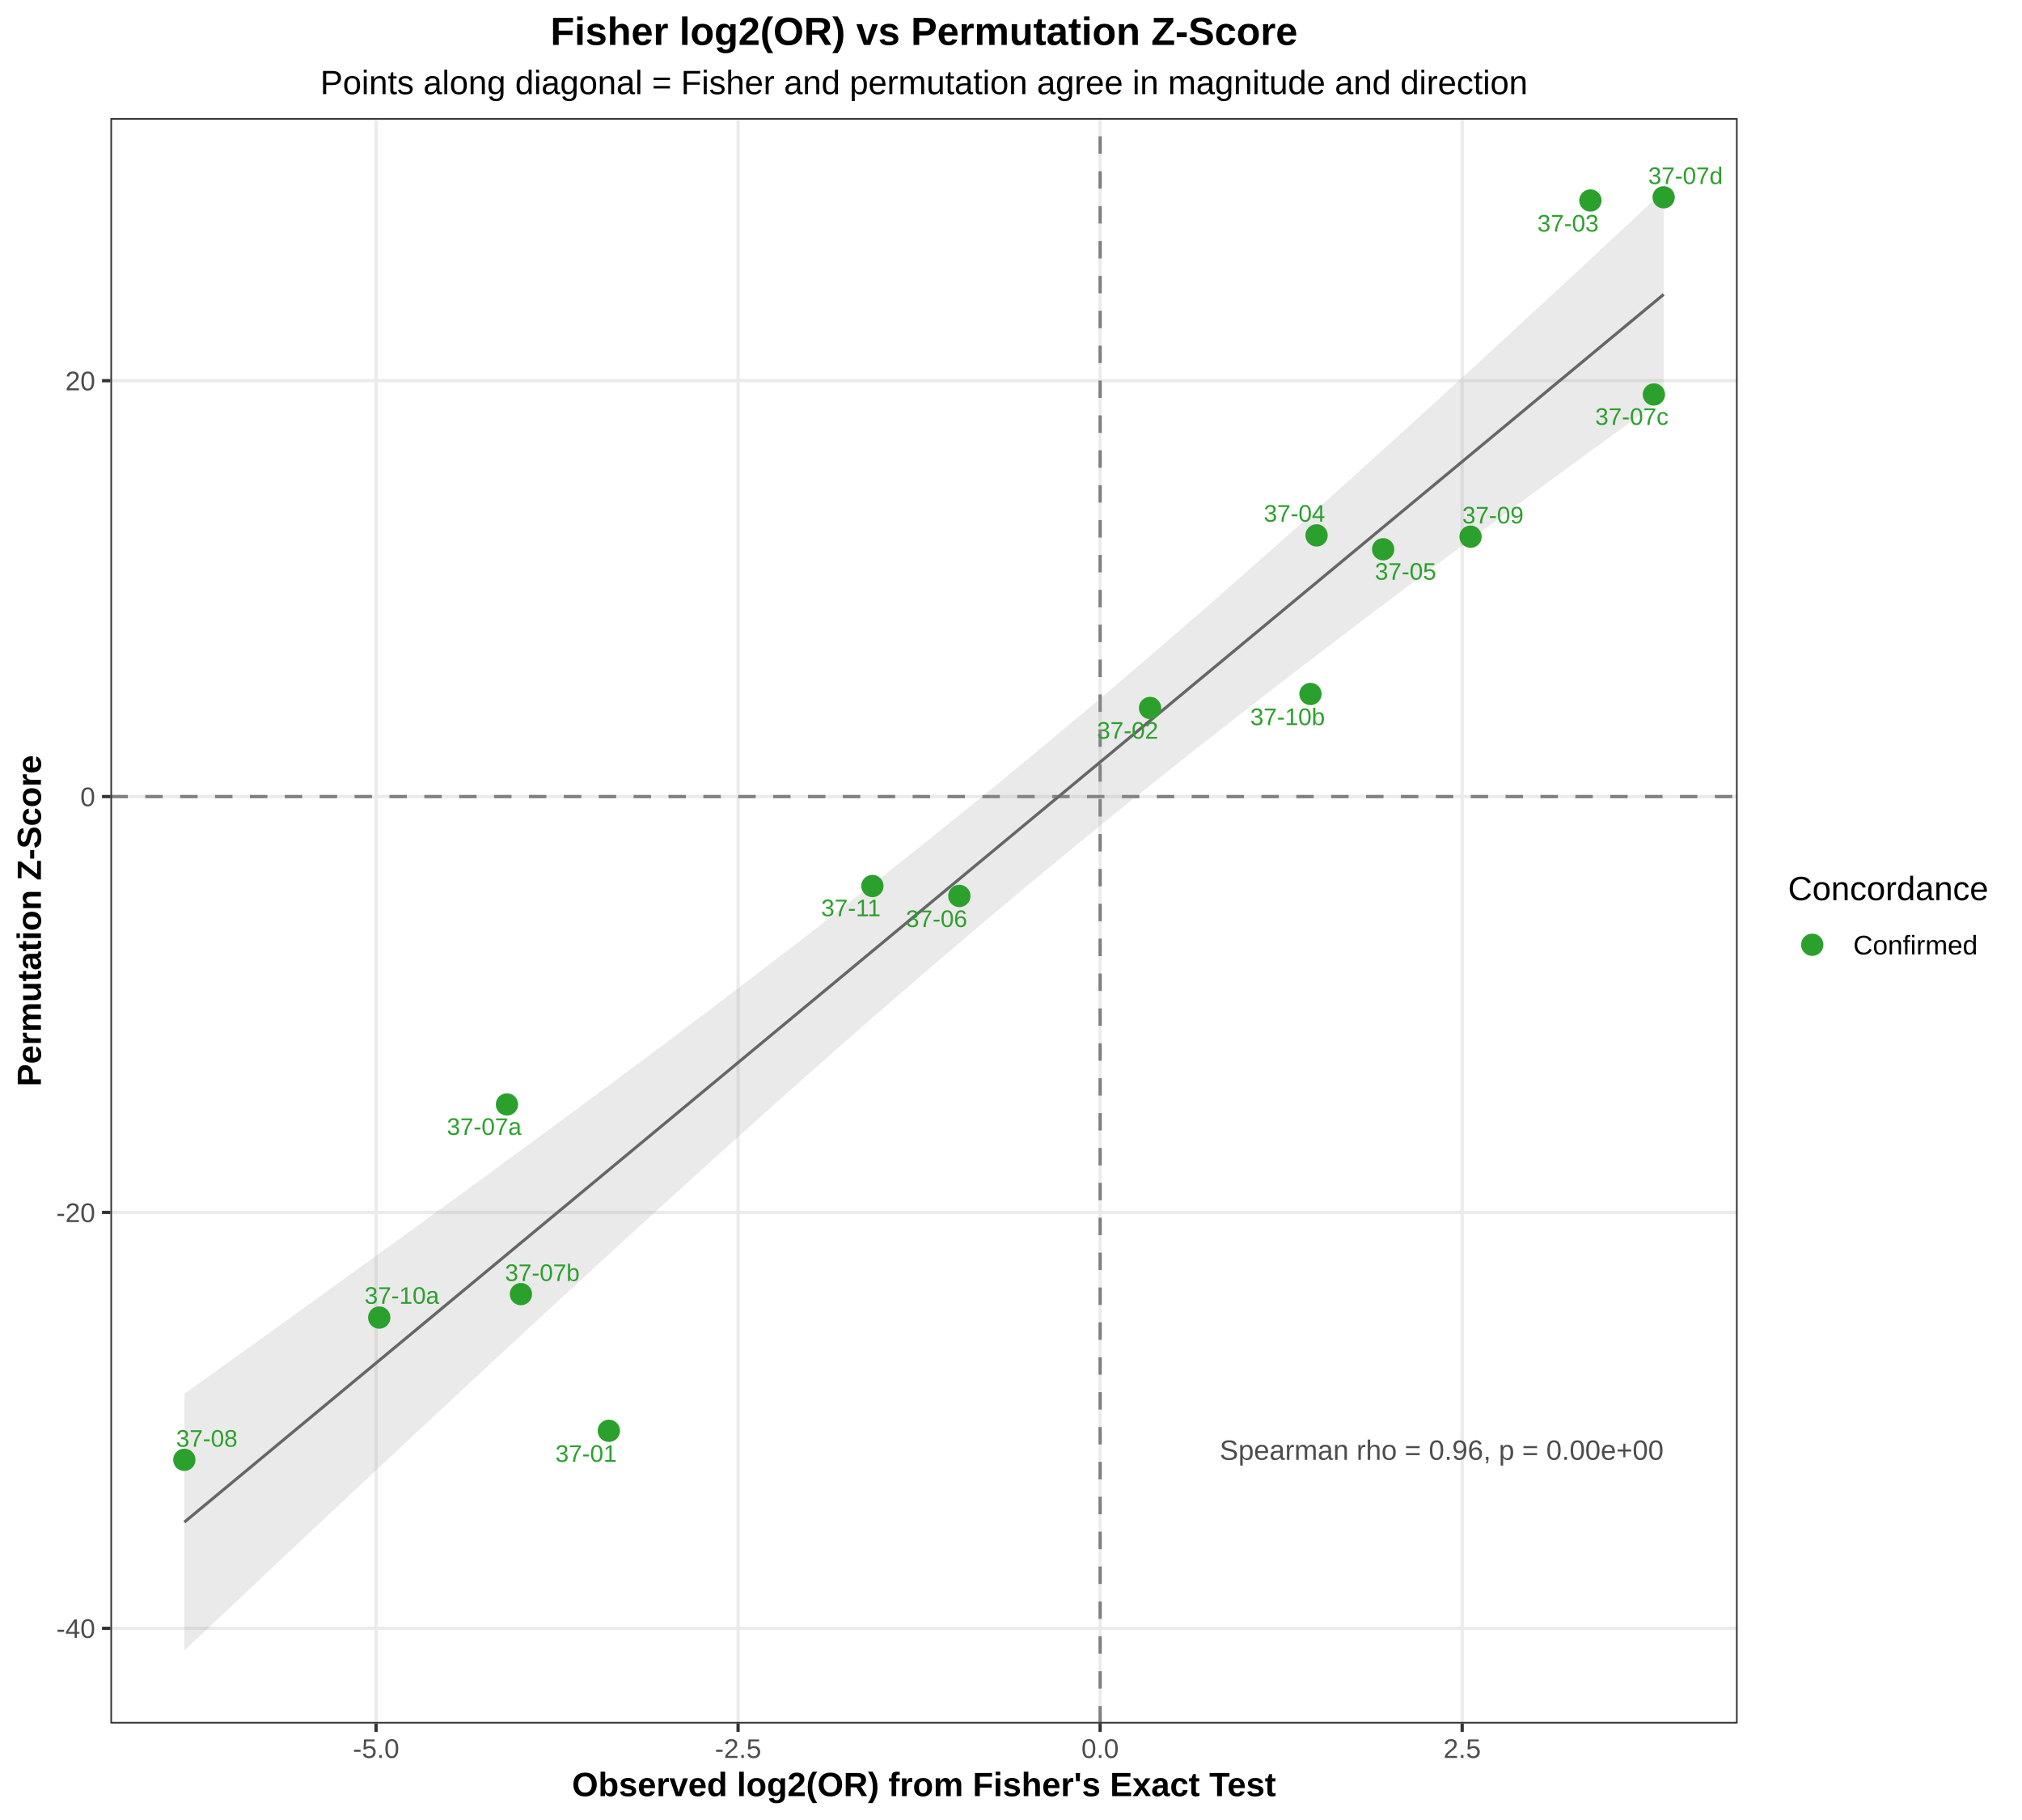
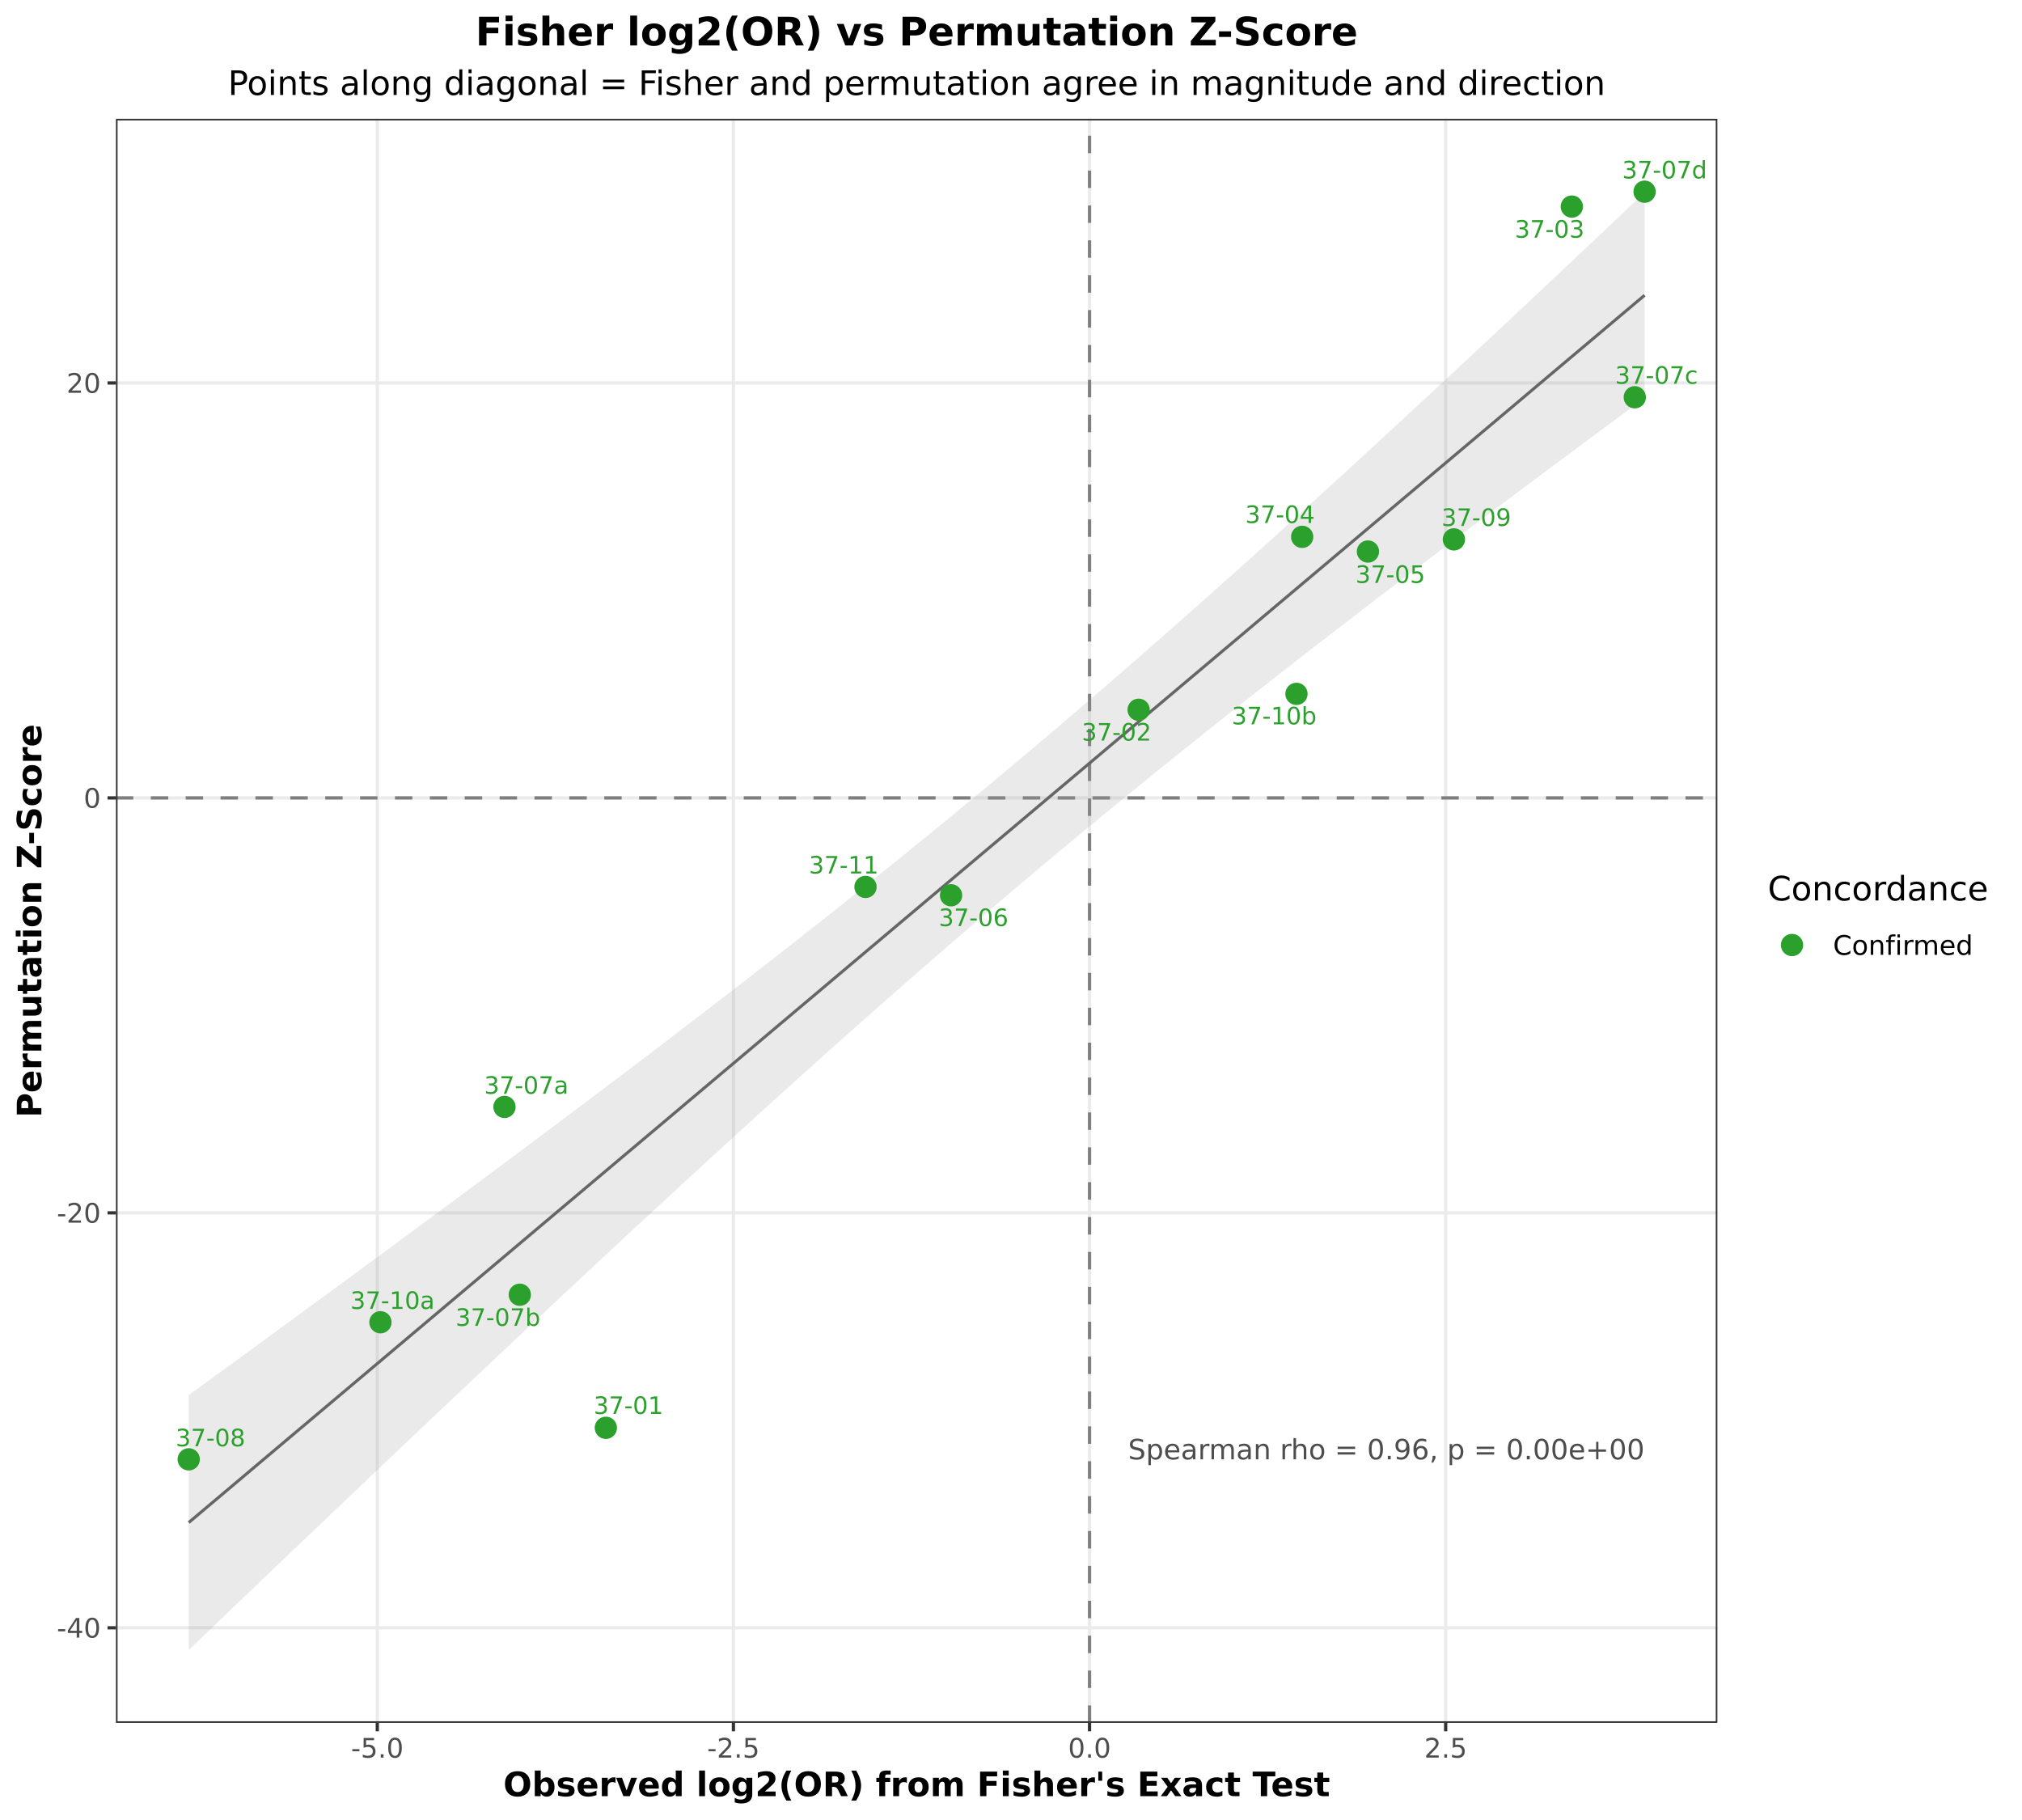
<svg xmlns="http://www.w3.org/2000/svg" width="720.00pt" height="648.00pt" viewBox="0 0 720.00 648.00">
  <g class="svglite">
    <defs>
      <style type="text/css">
    .svglite line, .svglite polyline, .svglite polygon, .svglite path, .svglite rect, .svglite circle {
      fill: none;
      stroke: #000000;
      stroke-linecap: round;
      stroke-linejoin: round;
      stroke-miterlimit: 10.00;
    }
    .svglite text {
      white-space: pre;
    }
    .svglite g.glyphgroup path {
      fill: inherit;
      stroke: none;
    }
  </style>
    </defs>
    <rect width="100%" height="100%" style="stroke: none; fill: #FFFFFF;" />
    <defs>
      <clipPath id="cpMC4wMHw3MjAuMDB8MC4wMHw2NDguMDA=">
        <rect x="0.00" y="0.00" width="720.00" height="648.00" />
      </clipPath>
    </defs>
    <g clip-path="url(#cpMC4wMHw3MjAuMDB8MC4wMHw2NDguMDA=)">
      <rect x="0.00" y="0.00" width="720.00" height="648.00" style="stroke-width: 1.16; stroke: #FFFFFF; fill: #FFFFFF;" />
    </g>
    <defs>
-       <clipPath id="cpMzkuMzF8NjE4Ljc0fDQyLjAyfDYxMy42NQ==">
-         <rect x="39.31" y="42.02" width="579.43" height="571.64" />
+       <clipPath id="cpNDEuMjh8NjExLjUzfDQyLjI5fDYxMy40Mg==">
+         <rect x="41.28" y="42.29" width="570.25" height="571.13" />
      </clipPath>
    </defs>
-     <g clip-path="url(#cpMzkuMzF8NjE4Ljc0fDQyLjAyfDYxMy42NQ==)">
-       <rect x="39.31" y="42.02" width="579.43" height="571.64" style="stroke-width: 1.16; stroke: none; fill: #FFFFFF;" />
-       <polyline points="39.31,579.75 618.74,579.75 " style="stroke-width: 1.16; stroke: #EBEBEB; stroke-linecap: butt;" />
-       <polyline points="39.31,431.68 618.74,431.68 " style="stroke-width: 1.16; stroke: #EBEBEB; stroke-linecap: butt;" />
-       <polyline points="39.31,283.61 618.74,283.61 " style="stroke-width: 1.16; stroke: #EBEBEB; stroke-linecap: butt;" />
-       <polyline points="39.31,135.54 618.74,135.54 " style="stroke-width: 1.16; stroke: #EBEBEB; stroke-linecap: butt;" />
-       <polyline points="133.91,613.65 133.91,42.02 " style="stroke-width: 1.16; stroke: #EBEBEB; stroke-linecap: butt;" />
-       <polyline points="262.82,613.65 262.82,42.02 " style="stroke-width: 1.16; stroke: #EBEBEB; stroke-linecap: butt;" />
-       <polyline points="391.74,613.65 391.74,42.02 " style="stroke-width: 1.16; stroke: #EBEBEB; stroke-linecap: butt;" />
-       <polyline points="520.65,613.65 520.65,42.02 " style="stroke-width: 1.16; stroke: #EBEBEB; stroke-linecap: butt;" />
-       <line x1="39.31" y1="283.61" x2="618.74" y2="283.61" style="stroke-width: 1.16; stroke: #7F7F7F; stroke-dasharray: 6.21,6.21; stroke-linecap: butt;" />
-       <line x1="391.74" y1="613.65" x2="391.74" y2="42.02" style="stroke-width: 1.16; stroke: #7F7F7F; stroke-dasharray: 6.21,6.21; stroke-linecap: butt;" />
-       <polygon points="65.64,496.23 72.31,491.46 78.98,486.68 85.65,481.90 92.32,477.11 98.98,472.32 105.65,467.52 112.32,462.71 118.99,457.90 125.65,453.09 132.32,448.27 138.99,443.44 145.66,438.60 152.33,433.76 158.99,428.91 165.66,424.05 172.33,419.18 179.00,414.30 185.66,409.41 192.33,404.51 199.00,399.60 205.67,394.68 212.34,389.74 219.00,384.79 225.67,379.83 232.34,374.85 239.01,369.85 245.67,364.84 252.34,359.81 259.01,354.76 265.68,349.69 272.35,344.60 279.01,339.48 285.68,334.35 292.35,329.19 299.02,324.00 305.68,318.78 312.35,313.54 319.02,308.27 325.69,302.97 332.36,297.64 339.02,292.27 345.69,286.88 352.36,281.45 359.03,275.99 365.69,270.49 372.36,264.96 379.03,259.40 385.70,253.80 392.37,248.17 399.03,242.50 405.70,236.81 412.37,231.08 419.04,225.32 425.70,219.53 432.37,213.71 439.04,207.86 445.71,201.99 452.38,196.09 459.04,190.16 465.71,184.21 472.38,178.24 479.05,172.25 485.71,166.23 492.38,160.20 499.05,154.15 505.72,148.08 512.39,142.00 519.05,135.90 525.72,129.78 532.39,123.66 539.06,117.52 545.72,111.36 552.39,105.20 559.06,99.02 565.73,92.84 572.40,86.64 579.06,80.44 585.73,74.22 592.40,68.00 592.40,141.65 585.73,146.49 579.06,151.34 572.40,156.21 565.73,161.08 559.06,165.96 552.39,170.85 545.72,175.75 539.06,180.66 532.39,185.59 525.72,190.53 519.05,195.48 512.39,200.45 505.72,205.43 499.05,210.43 492.38,215.44 485.71,220.48 479.05,225.53 472.38,230.60 465.71,235.70 459.04,240.82 452.38,245.96 445.71,251.12 439.04,256.32 432.37,261.53 425.70,266.78 419.04,272.06 412.37,277.36 405.70,282.70 399.03,288.07 392.37,293.47 385.70,298.91 379.03,304.38 372.36,309.88 365.69,315.42 359.03,320.99 352.36,326.59 345.69,332.23 339.02,337.90 332.36,343.60 325.69,349.34 319.02,355.10 312.35,360.90 305.68,366.72 299.02,372.57 292.35,378.45 285.68,384.36 279.01,390.29 272.35,396.24 265.68,402.22 259.01,408.21 252.34,414.23 245.67,420.27 239.01,426.32 232.34,432.39 225.67,438.48 219.00,444.58 212.34,450.70 205.67,456.83 199.00,462.97 192.33,469.13 185.66,475.29 179.00,481.47 172.33,487.66 165.66,493.86 158.99,500.06 152.33,506.28 145.66,512.50 138.99,518.73 132.32,524.97 125.65,531.21 118.99,537.46 112.32,543.72 105.65,549.98 98.98,556.25 92.32,562.53 85.65,568.81 78.98,575.09 72.31,581.38 65.64,587.67 " style="stroke-width: 0.00; stroke: none; stroke-linecap: butt; fill: #999999; fill-opacity: 0.20;" />
-       <polyline points="65.64,496.23 72.31,491.46 78.98,486.68 85.65,481.90 92.32,477.11 98.98,472.32 105.65,467.52 112.32,462.71 118.99,457.90 125.65,453.09 132.32,448.27 138.99,443.44 145.66,438.60 152.33,433.76 158.99,428.91 165.66,424.05 172.33,419.18 179.00,414.30 185.66,409.41 192.33,404.51 199.00,399.60 205.67,394.68 212.34,389.74 219.00,384.79 225.67,379.83 232.34,374.85 239.01,369.85 245.67,364.84 252.34,359.81 259.01,354.76 265.68,349.69 272.35,344.60 279.01,339.48 285.68,334.35 292.35,329.19 299.02,324.00 305.68,318.78 312.35,313.54 319.02,308.27 325.69,302.97 332.36,297.64 339.02,292.27 345.69,286.88 352.36,281.45 359.03,275.99 365.69,270.49 372.36,264.96 379.03,259.40 385.70,253.80 392.37,248.17 399.03,242.50 405.70,236.81 412.37,231.08 419.04,225.32 425.70,219.53 432.37,213.71 439.04,207.86 445.71,201.99 452.38,196.09 459.04,190.16 465.71,184.21 472.38,178.24 479.05,172.25 485.71,166.23 492.38,160.20 499.05,154.15 505.72,148.08 512.39,142.00 519.05,135.90 525.72,129.78 532.39,123.66 539.06,117.52 545.72,111.36 552.39,105.20 559.06,99.02 565.73,92.84 572.40,86.64 579.06,80.44 585.73,74.22 592.40,68.00 " style="stroke-width: 1.07; stroke: none; stroke-linecap: butt;" />
-       <polyline points="592.40,141.65 585.73,146.49 579.06,151.34 572.40,156.21 565.73,161.08 559.06,165.96 552.39,170.85 545.72,175.75 539.06,180.66 532.39,185.59 525.72,190.53 519.05,195.48 512.39,200.45 505.72,205.43 499.05,210.43 492.38,215.44 485.71,220.48 479.05,225.53 472.38,230.60 465.71,235.70 459.04,240.82 452.38,245.96 445.71,251.12 439.04,256.32 432.37,261.53 425.70,266.78 419.04,272.06 412.37,277.36 405.70,282.70 399.03,288.07 392.37,293.47 385.70,298.91 379.03,304.38 372.36,309.88 365.69,315.42 359.03,320.99 352.36,326.59 345.69,332.23 339.02,337.90 332.36,343.60 325.69,349.34 319.02,355.10 312.35,360.90 305.68,366.72 299.02,372.57 292.35,378.45 285.68,384.36 279.01,390.29 272.35,396.24 265.68,402.22 259.01,408.21 252.34,414.23 245.67,420.27 239.01,426.32 232.34,432.39 225.67,438.48 219.00,444.58 212.34,450.70 205.67,456.83 199.00,462.97 192.33,469.13 185.66,475.29 179.00,481.47 172.33,487.66 165.66,493.86 158.99,500.06 152.33,506.28 145.66,512.50 138.99,518.73 132.32,524.97 125.65,531.21 118.99,537.46 112.32,543.72 105.65,549.98 98.98,556.25 92.32,562.53 85.65,568.81 78.98,575.09 72.31,581.38 65.64,587.67 " style="stroke-width: 1.07; stroke: none; stroke-linecap: butt;" />
-       <polyline points="65.64,541.95 72.31,536.42 78.98,530.88 85.65,525.35 92.32,519.82 98.98,514.28 105.65,508.75 112.32,503.22 118.99,497.68 125.65,492.15 132.32,486.62 138.99,481.08 145.66,475.55 152.33,470.02 158.99,464.48 165.66,458.95 172.33,453.42 179.00,447.89 185.66,442.35 192.33,436.82 199.00,431.29 205.67,425.75 212.34,420.22 219.00,414.69 225.67,409.15 232.34,403.62 239.01,398.09 245.67,392.55 252.34,387.02 259.01,381.49 265.68,375.95 272.35,370.42 279.01,364.89 285.68,359.35 292.35,353.82 299.02,348.29 305.68,342.75 312.35,337.22 319.02,331.69 325.69,326.15 332.36,320.62 339.02,315.09 345.69,309.55 352.36,304.02 359.03,298.49 365.69,292.95 372.36,287.42 379.03,281.89 385.70,276.35 392.37,270.82 399.03,265.29 405.70,259.75 412.37,254.22 419.04,248.69 425.70,243.15 432.37,237.62 439.04,232.09 445.71,226.55 452.38,221.02 459.04,215.49 465.71,209.95 472.38,204.42 479.05,198.89 485.71,193.36 492.38,187.82 499.05,182.29 505.72,176.76 512.39,171.22 519.05,165.69 525.72,160.16 532.39,154.62 539.06,149.09 545.72,143.56 552.39,138.02 559.06,132.49 565.73,126.96 572.40,121.42 579.06,115.89 585.73,110.36 592.40,104.82 " style="stroke-width: 1.07; stroke: #666666; stroke-linecap: butt;" />
-       <circle cx="216.80" cy="509.43" r="3.59" style="stroke-width: 0.77; stroke: #2CA02C; fill: #2CA02C;" />
-       <circle cx="409.51" cy="252.07" r="3.59" style="stroke-width: 0.77; stroke: #2CA02C; fill: #2CA02C;" />
-       <circle cx="566.32" cy="71.39" r="3.59" style="stroke-width: 0.77; stroke: #2CA02C; fill: #2CA02C;" />
-       <circle cx="468.81" cy="190.62" r="3.59" style="stroke-width: 0.77; stroke: #2CA02C; fill: #2CA02C;" />
-       <circle cx="492.52" cy="195.56" r="3.59" style="stroke-width: 0.77; stroke: #2CA02C; fill: #2CA02C;" />
-       <circle cx="341.61" cy="319.00" r="3.59" style="stroke-width: 0.77; stroke: #2CA02C; fill: #2CA02C;" />
-       <circle cx="180.52" cy="393.22" r="3.59" style="stroke-width: 0.77; stroke: #2CA02C; fill: #2CA02C;" />
-       <circle cx="185.49" cy="460.76" r="3.59" style="stroke-width: 0.77; stroke: #2CA02C; fill: #2CA02C;" />
-       <circle cx="588.92" cy="140.45" r="3.59" style="stroke-width: 0.77; stroke: #2CA02C; fill: #2CA02C;" />
-       <circle cx="592.40" cy="70.25" r="3.59" style="stroke-width: 0.77; stroke: #2CA02C; fill: #2CA02C;" />
-       <circle cx="65.64" cy="519.76" r="3.59" style="stroke-width: 0.77; stroke: #2CA02C; fill: #2CA02C;" />
-       <circle cx="523.64" cy="191.09" r="3.59" style="stroke-width: 0.77; stroke: #2CA02C; fill: #2CA02C;" />
-       <circle cx="135.04" cy="469.11" r="3.59" style="stroke-width: 0.77; stroke: #2CA02C; fill: #2CA02C;" />
-       <circle cx="466.64" cy="247.08" r="3.59" style="stroke-width: 0.77; stroke: #2CA02C; fill: #2CA02C;" />
-       <circle cx="310.65" cy="315.46" r="3.59" style="stroke-width: 0.77; stroke: #2CA02C; fill: #2CA02C;" />
-       <text x="208.69" y="520.49" text-anchor="middle" style="font-size: 8.54px;fill: #2CA02C; font-family: &quot;Arial&quot;;" textLength="21.84px" lengthAdjust="spacingAndGlyphs">37-01</text>
-       <text x="401.52" y="263.01" text-anchor="middle" style="font-size: 8.54px;fill: #2CA02C; font-family: &quot;Arial&quot;;" textLength="21.84px" lengthAdjust="spacingAndGlyphs">37-02</text>
-       <text x="558.34" y="82.45" text-anchor="middle" style="font-size: 8.54px;fill: #2CA02C; font-family: &quot;Arial&quot;;" textLength="21.84px" lengthAdjust="spacingAndGlyphs">37-03</text>
-       <text x="460.95" y="185.75" text-anchor="middle" style="font-size: 8.54px;fill: #2CA02C; font-family: &quot;Arial&quot;;" textLength="21.84px" lengthAdjust="spacingAndGlyphs">37-04</text>
-       <text x="500.50" y="206.41" text-anchor="middle" style="font-size: 8.54px;fill: #2CA02C; font-family: &quot;Arial&quot;;" textLength="21.84px" lengthAdjust="spacingAndGlyphs">37-05</text>
-       <text x="333.49" y="330.06" text-anchor="middle" style="font-size: 8.54px;fill: #2CA02C; font-family: &quot;Arial&quot;;" textLength="21.84px" lengthAdjust="spacingAndGlyphs">37-06</text>
-       <text x="172.41" y="404.08" text-anchor="middle" style="font-size: 8.54px;fill: #2CA02C; font-family: &quot;Arial&quot;;" textLength="26.59px" lengthAdjust="spacingAndGlyphs">37-07a</text>
-       <text x="193.12" y="456.09" text-anchor="middle" style="font-size: 8.54px;fill: #2CA02C; font-family: &quot;Arial&quot;;" textLength="26.59px" lengthAdjust="spacingAndGlyphs">37-07b</text>
-       <text x="581.06" y="151.27" text-anchor="middle" style="font-size: 8.54px;fill: #2CA02C; font-family: &quot;Arial&quot;;" textLength="26.11px" lengthAdjust="spacingAndGlyphs">37-07c</text>
-       <text x="600.17" y="65.53" text-anchor="middle" style="font-size: 8.54px;fill: #2CA02C; font-family: &quot;Arial&quot;;" textLength="26.59px" lengthAdjust="spacingAndGlyphs">37-07d</text>
-       <text x="73.65" y="515.10" text-anchor="middle" style="font-size: 8.54px;fill: #2CA02C; font-family: &quot;Arial&quot;;" textLength="21.84px" lengthAdjust="spacingAndGlyphs">37-08</text>
-       <text x="531.61" y="186.37" text-anchor="middle" style="font-size: 8.54px;fill: #2CA02C; font-family: &quot;Arial&quot;;" textLength="21.84px" lengthAdjust="spacingAndGlyphs">37-09</text>
-       <text x="143.10" y="464.21" text-anchor="middle" style="font-size: 8.54px;fill: #2CA02C; font-family: &quot;Arial&quot;;" textLength="26.59px" lengthAdjust="spacingAndGlyphs">37-10a</text>
-       <text x="458.49" y="258.17" text-anchor="middle" style="font-size: 8.54px;fill: #2CA02C; font-family: &quot;Arial&quot;;" textLength="26.59px" lengthAdjust="spacingAndGlyphs">37-10b</text>
-       <text x="302.99" y="326.22" text-anchor="middle" style="font-size: 8.54px;fill: #2CA02C; font-family: &quot;Arial&quot;;" textLength="21.20px" lengthAdjust="spacingAndGlyphs">37-11</text>
-       <text x="592.40" y="519.76" text-anchor="end" style="font-size: 9.96px;fill: #4D4D4D; font-family: &quot;Arial&quot;;" textLength="157.92px" lengthAdjust="spacingAndGlyphs">Spearman rho = 0.96, p = 0.00e+00</text>
-       <rect x="39.31" y="42.02" width="579.43" height="571.64" style="stroke-width: 1.16; stroke: #333333;" />
+     <g clip-path="url(#cpNDEuMjh8NjExLjUzfDQyLjI5fDYxMy40Mg==)">
+       <rect x="41.28" y="42.29" width="570.25" height="571.13" style="stroke-width: 1.16; stroke: none; fill: #FFFFFF;" />
+       <polyline points="41.28,579.57 611.53,579.57 " style="stroke-width: 1.16; stroke: #EBEBEB; stroke-linecap: butt;" />
+       <polyline points="41.28,431.83 611.53,431.83 " style="stroke-width: 1.16; stroke: #EBEBEB; stroke-linecap: butt;" />
+       <polyline points="41.28,284.09 611.53,284.09 " style="stroke-width: 1.16; stroke: #EBEBEB; stroke-linecap: butt;" />
+       <polyline points="41.28,136.35 611.53,136.35 " style="stroke-width: 1.16; stroke: #EBEBEB; stroke-linecap: butt;" />
+       <polyline points="134.35,613.42 134.35,42.29 " style="stroke-width: 1.16; stroke: #EBEBEB; stroke-linecap: butt;" />
+       <polyline points="261.16,613.42 261.16,42.29 " style="stroke-width: 1.16; stroke: #EBEBEB; stroke-linecap: butt;" />
+       <polyline points="387.97,613.42 387.97,42.29 " style="stroke-width: 1.16; stroke: #EBEBEB; stroke-linecap: butt;" />
+       <polyline points="514.78,613.42 514.78,42.29 " style="stroke-width: 1.16; stroke: #EBEBEB; stroke-linecap: butt;" />
+       <line x1="41.28" y1="284.09" x2="611.53" y2="284.09" style="stroke-width: 1.16; stroke: #7F7F7F; stroke-dasharray: 6.21,6.21; stroke-linecap: butt;" />
+       <line x1="387.97" y1="613.42" x2="387.97" y2="42.29" style="stroke-width: 1.16; stroke: #7F7F7F; stroke-dasharray: 6.21,6.21; stroke-linecap: butt;" />
+       <polygon points="67.20,496.72 73.76,491.94 80.33,487.16 86.89,482.37 93.45,477.58 100.01,472.78 106.57,467.98 113.14,463.17 119.70,458.36 126.26,453.54 132.82,448.72 139.38,443.89 145.95,439.05 152.51,434.20 159.07,429.35 165.63,424.48 172.20,419.61 178.76,414.73 185.32,409.84 191.88,404.93 198.44,400.02 205.01,395.09 211.57,390.16 218.13,385.20 224.69,380.24 231.26,375.26 237.82,370.26 244.38,365.24 250.94,360.21 257.50,355.16 264.07,350.09 270.63,344.99 277.19,339.88 283.75,334.74 290.32,329.58 296.88,324.39 303.44,319.17 310.00,313.93 316.56,308.66 323.13,303.36 329.69,298.02 336.25,292.66 342.81,287.27 349.37,281.84 355.94,276.37 362.50,270.88 369.06,265.35 375.62,259.79 382.19,254.19 388.75,248.56 395.31,242.90 401.87,237.20 408.43,231.48 415.00,225.72 421.56,219.93 428.12,214.12 434.68,208.27 441.25,202.40 447.81,196.51 454.37,190.59 460.93,184.64 467.49,178.67 474.06,172.69 480.62,166.68 487.18,160.65 493.74,154.60 500.30,148.54 506.87,142.46 513.43,136.37 519.99,130.26 526.55,124.14 533.12,118.00 539.68,111.86 546.24,105.70 552.80,99.53 559.36,93.35 565.93,87.16 572.49,80.96 579.05,74.75 585.61,68.54 585.61,141.70 579.05,146.54 572.49,151.40 565.93,156.26 559.36,161.14 552.80,166.02 546.24,170.91 539.68,175.82 533.12,180.73 526.55,185.66 519.99,190.60 513.43,195.55 506.87,200.52 500.30,205.51 493.74,210.51 487.18,215.52 480.62,220.56 474.06,225.61 467.49,230.69 460.93,235.78 454.37,240.90 447.81,246.04 441.25,251.21 434.68,256.40 428.12,261.62 421.56,266.87 415.00,272.14 408.43,277.45 401.87,282.78 395.31,288.15 388.75,293.55 382.19,298.98 375.62,304.45 369.06,309.95 362.50,315.48 355.94,321.05 349.37,326.65 342.81,332.28 336.25,337.95 329.69,343.65 323.13,349.38 316.56,355.14 310.00,360.93 303.44,366.75 296.88,372.60 290.32,378.47 283.75,384.37 277.19,390.30 270.63,396.24 264.07,402.21 257.50,408.21 250.94,414.22 244.38,420.25 237.82,426.29 231.26,432.36 224.69,438.44 218.13,444.54 211.57,450.65 205.01,456.77 198.44,462.91 191.88,469.06 185.32,475.22 178.76,481.39 172.20,487.57 165.63,493.76 159.07,499.96 152.51,506.16 145.95,512.38 139.38,518.60 132.82,524.83 126.26,531.07 119.70,537.32 113.14,543.57 106.57,549.82 100.01,556.08 93.45,562.35 86.89,568.62 80.33,574.90 73.76,581.18 67.20,587.46 " style="stroke-width: 0.00; stroke: none; stroke-linecap: butt; fill: #999999; fill-opacity: 0.20;" />
+       <polyline points="67.20,496.72 73.76,491.94 80.33,487.16 86.89,482.37 93.45,477.58 100.01,472.78 106.57,467.98 113.14,463.17 119.70,458.36 126.26,453.54 132.82,448.72 139.38,443.89 145.95,439.05 152.51,434.20 159.07,429.35 165.63,424.48 172.20,419.61 178.76,414.73 185.32,409.84 191.88,404.93 198.44,400.02 205.01,395.09 211.57,390.16 218.13,385.20 224.69,380.24 231.26,375.26 237.82,370.26 244.38,365.24 250.94,360.21 257.50,355.16 264.07,350.09 270.63,344.99 277.19,339.88 283.75,334.74 290.32,329.58 296.88,324.39 303.44,319.17 310.00,313.93 316.56,308.66 323.13,303.36 329.69,298.02 336.25,292.66 342.81,287.27 349.37,281.84 355.94,276.37 362.50,270.88 369.06,265.35 375.62,259.79 382.19,254.19 388.75,248.56 395.31,242.90 401.87,237.20 408.43,231.48 415.00,225.72 421.56,219.93 428.12,214.12 434.68,208.27 441.25,202.40 447.81,196.51 454.37,190.59 460.93,184.64 467.49,178.67 474.06,172.69 480.62,166.68 487.18,160.65 493.74,154.60 500.30,148.54 506.87,142.46 513.43,136.37 519.99,130.26 526.55,124.14 533.12,118.00 539.68,111.86 546.24,105.70 552.80,99.53 559.36,93.35 565.93,87.16 572.49,80.96 579.05,74.75 585.61,68.54 " style="stroke-width: 1.07; stroke: none; stroke-linecap: butt;" />
+       <polyline points="585.61,141.70 579.05,146.54 572.49,151.40 565.93,156.26 559.36,161.14 552.80,166.02 546.24,170.91 539.68,175.82 533.12,180.73 526.55,185.66 519.99,190.60 513.43,195.55 506.87,200.52 500.30,205.51 493.74,210.51 487.18,215.52 480.62,220.56 474.06,225.61 467.49,230.69 460.93,235.78 454.37,240.90 447.81,246.04 441.25,251.21 434.68,256.40 428.12,261.62 421.56,266.87 415.00,272.14 408.43,277.45 401.87,282.78 395.31,288.15 388.75,293.55 382.19,298.98 375.62,304.45 369.06,309.95 362.50,315.48 355.94,321.05 349.37,326.65 342.81,332.28 336.25,337.95 329.69,343.65 323.13,349.38 316.56,355.14 310.00,360.93 303.44,366.75 296.88,372.60 290.32,378.47 283.75,384.37 277.19,390.30 270.63,396.24 264.07,402.21 257.50,408.21 250.94,414.22 244.38,420.25 237.82,426.29 231.26,432.36 224.69,438.44 218.13,444.54 211.57,450.65 205.01,456.77 198.44,462.91 191.88,469.06 185.32,475.22 178.76,481.39 172.20,487.57 165.63,493.76 159.07,499.96 152.51,506.16 145.95,512.38 139.38,518.60 132.82,524.83 126.26,531.07 119.70,537.32 113.14,543.57 106.57,549.82 100.01,556.08 93.45,562.35 86.89,568.62 80.33,574.90 73.76,581.18 67.20,587.46 " style="stroke-width: 1.07; stroke: none; stroke-linecap: butt;" />
+       <polyline points="67.20,542.09 73.76,536.56 80.33,531.03 86.89,525.50 93.45,519.96 100.01,514.43 106.57,508.90 113.14,503.37 119.70,497.84 126.26,492.31 132.82,486.78 139.38,481.25 145.95,475.71 152.51,470.18 159.07,464.65 165.63,459.12 172.20,453.59 178.76,448.06 185.32,442.53 191.88,436.99 198.44,431.46 205.01,425.93 211.57,420.40 218.13,414.87 224.69,409.34 231.26,403.81 237.82,398.28 244.38,392.74 250.94,387.21 257.50,381.68 264.07,376.15 270.63,370.62 277.19,365.09 283.75,359.56 290.32,354.03 296.88,348.49 303.44,342.96 310.00,337.43 316.56,331.90 323.13,326.37 329.69,320.84 336.25,315.31 342.81,309.77 349.37,304.24 355.94,298.71 362.50,293.18 369.06,287.65 375.62,282.12 382.19,276.59 388.75,271.06 395.31,265.52 401.87,259.99 408.43,254.46 415.00,248.93 421.56,243.40 428.12,237.87 434.68,232.34 441.25,226.81 447.81,221.27 454.37,215.74 460.93,210.21 467.49,204.68 474.06,199.15 480.62,193.62 487.18,188.09 493.74,182.56 500.30,177.02 506.87,171.49 513.43,165.96 519.99,160.43 526.55,154.90 533.12,149.37 539.68,143.84 546.24,138.30 552.80,132.77 559.36,127.24 565.93,121.71 572.49,116.18 579.05,110.65 585.61,105.12 " style="stroke-width: 1.07; stroke: #666666; stroke-linecap: butt;" />
+       <circle cx="215.73" cy="508.36" r="3.59" style="stroke-width: 0.77; stroke: #2CA02C; fill: #2CA02C;" />
+       <circle cx="405.45" cy="252.71" r="3.59" style="stroke-width: 0.77; stroke: #2CA02C; fill: #2CA02C;" />
+       <circle cx="559.70" cy="73.55" r="3.59" style="stroke-width: 0.77; stroke: #2CA02C; fill: #2CA02C;" />
+       <circle cx="463.68" cy="191.14" r="3.59" style="stroke-width: 0.77; stroke: #2CA02C; fill: #2CA02C;" />
+       <circle cx="487.10" cy="196.37" r="3.59" style="stroke-width: 0.77; stroke: #2CA02C; fill: #2CA02C;" />
+       <circle cx="338.66" cy="318.76" r="3.59" style="stroke-width: 0.77; stroke: #2CA02C; fill: #2CA02C;" />
+       <circle cx="179.64" cy="394.11" r="3.59" style="stroke-width: 0.77; stroke: #2CA02C; fill: #2CA02C;" />
+       <circle cx="185.09" cy="460.98" r="3.59" style="stroke-width: 0.77; stroke: #2CA02C; fill: #2CA02C;" />
+       <circle cx="582.12" cy="141.44" r="3.59" style="stroke-width: 0.77; stroke: #2CA02C; fill: #2CA02C;" />
+       <circle cx="585.61" cy="68.25" r="3.59" style="stroke-width: 0.77; stroke: #2CA02C; fill: #2CA02C;" />
+       <circle cx="67.20" cy="519.59" r="3.59" style="stroke-width: 0.77; stroke: #2CA02C; fill: #2CA02C;" />
+       <circle cx="517.71" cy="192.04" r="3.59" style="stroke-width: 0.77; stroke: #2CA02C; fill: #2CA02C;" />
+       <circle cx="135.46" cy="470.78" r="3.59" style="stroke-width: 0.77; stroke: #2CA02C; fill: #2CA02C;" />
+       <circle cx="461.65" cy="247.05" r="3.59" style="stroke-width: 0.77; stroke: #2CA02C; fill: #2CA02C;" />
+       <circle cx="308.19" cy="315.78" r="3.59" style="stroke-width: 0.77; stroke: #2CA02C; fill: #2CA02C;" />
+       <text x="223.77" y="503.42" text-anchor="middle" style="font-size: 8.54px;fill: #2CA02C; font-family: &quot;DejaVu Sans&quot;;" textLength="24.77px" lengthAdjust="spacingAndGlyphs">37-01</text>
+       <text x="397.60" y="263.68" text-anchor="middle" style="font-size: 8.54px;fill: #2CA02C; font-family: &quot;DejaVu Sans&quot;;" textLength="24.77px" lengthAdjust="spacingAndGlyphs">37-02</text>
+       <text x="551.79" y="84.62" text-anchor="middle" style="font-size: 8.54px;fill: #2CA02C; font-family: &quot;DejaVu Sans&quot;;" textLength="24.77px" lengthAdjust="spacingAndGlyphs">37-03</text>
+       <text x="455.80" y="186.20" text-anchor="middle" style="font-size: 8.54px;fill: #2CA02C; font-family: &quot;DejaVu Sans&quot;;" textLength="24.77px" lengthAdjust="spacingAndGlyphs">37-04</text>
+       <text x="495.07" y="207.53" text-anchor="middle" style="font-size: 8.54px;fill: #2CA02C; font-family: &quot;DejaVu Sans&quot;;" textLength="24.77px" lengthAdjust="spacingAndGlyphs">37-05</text>
+       <text x="346.66" y="329.72" text-anchor="middle" style="font-size: 8.54px;fill: #2CA02C; font-family: &quot;DejaVu Sans&quot;;" textLength="24.77px" lengthAdjust="spacingAndGlyphs">37-06</text>
+       <text x="187.42" y="389.43" text-anchor="middle" style="font-size: 8.54px;fill: #2CA02C; font-family: &quot;DejaVu Sans&quot;;" textLength="30.00px" lengthAdjust="spacingAndGlyphs">37-07a</text>
+       <text x="177.30" y="472.06" text-anchor="middle" style="font-size: 8.54px;fill: #2CA02C; font-family: &quot;DejaVu Sans&quot;;" textLength="30.19px" lengthAdjust="spacingAndGlyphs">37-07b</text>
+       <text x="589.84" y="136.63" text-anchor="middle" style="font-size: 8.54px;fill: #2CA02C; font-family: &quot;DejaVu Sans&quot;;" textLength="29.45px" lengthAdjust="spacingAndGlyphs">37-07c</text>
+       <text x="592.73" y="63.52" text-anchor="middle" style="font-size: 8.54px;fill: #2CA02C; font-family: &quot;DejaVu Sans&quot;;" textLength="30.19px" lengthAdjust="spacingAndGlyphs">37-07d</text>
+       <text x="74.94" y="514.94" text-anchor="middle" style="font-size: 8.54px;fill: #2CA02C; font-family: &quot;DejaVu Sans&quot;;" textLength="24.77px" lengthAdjust="spacingAndGlyphs">37-08</text>
+       <text x="525.68" y="187.26" text-anchor="middle" style="font-size: 8.54px;fill: #2CA02C; font-family: &quot;DejaVu Sans&quot;;" textLength="24.77px" lengthAdjust="spacingAndGlyphs">37-09</text>
+       <text x="139.76" y="466.03" text-anchor="middle" style="font-size: 8.54px;fill: #2CA02C; font-family: &quot;DejaVu Sans&quot;;" textLength="30.00px" lengthAdjust="spacingAndGlyphs">37-10a</text>
+       <text x="453.71" y="257.90" text-anchor="middle" style="font-size: 8.54px;fill: #2CA02C; font-family: &quot;DejaVu Sans&quot;;" textLength="30.19px" lengthAdjust="spacingAndGlyphs">37-10b</text>
+       <text x="300.44" y="311.01" text-anchor="middle" style="font-size: 8.54px;fill: #2CA02C; font-family: &quot;DejaVu Sans&quot;;" textLength="24.77px" lengthAdjust="spacingAndGlyphs">37-11</text>
+       <text x="585.61" y="519.59" text-anchor="end" style="font-size: 9.96px;fill: #4D4D4D; font-family: &quot;DejaVu Sans&quot;;" textLength="183.70px" lengthAdjust="spacingAndGlyphs">Spearman rho = 0.96, p = 0.00e+00</text>
+       <rect x="41.28" y="42.29" width="570.25" height="571.13" style="stroke-width: 1.16; stroke: #333333;" />
    </g>
    <g clip-path="url(#cpMC4wMHw3MjAuMDB8MC4wMHw2NDguMDA=)">
-       <text x="33.93" y="583.18" text-anchor="end" style="font-size: 9.60px;fill: #4D4D4D; font-family: &quot;Arial&quot;;" textLength="13.84px" lengthAdjust="spacingAndGlyphs">-40</text>
-       <text x="33.93" y="435.11" text-anchor="end" style="font-size: 9.60px;fill: #4D4D4D; font-family: &quot;Arial&quot;;" textLength="13.84px" lengthAdjust="spacingAndGlyphs">-20</text>
-       <text x="33.93" y="287.04" text-anchor="end" style="font-size: 9.60px;fill: #4D4D4D; font-family: &quot;Arial&quot;;" textLength="5.33px" lengthAdjust="spacingAndGlyphs">0</text>
-       <text x="33.93" y="138.97" text-anchor="end" style="font-size: 9.60px;fill: #4D4D4D; font-family: &quot;Arial&quot;;" textLength="10.66px" lengthAdjust="spacingAndGlyphs">20</text>
-       <polyline points="36.32,579.75 39.31,579.75 " style="stroke-width: 1.16; stroke: #333333; stroke-linecap: butt;" />
-       <polyline points="36.32,431.68 39.31,431.68 " style="stroke-width: 1.16; stroke: #333333; stroke-linecap: butt;" />
-       <polyline points="36.32,283.61 39.31,283.61 " style="stroke-width: 1.16; stroke: #333333; stroke-linecap: butt;" />
-       <polyline points="36.32,135.54 39.31,135.54 " style="stroke-width: 1.16; stroke: #333333; stroke-linecap: butt;" />
-       <polyline points="133.91,616.64 133.91,613.65 " style="stroke-width: 1.16; stroke: #333333; stroke-linecap: butt;" />
-       <polyline points="262.82,616.64 262.82,613.65 " style="stroke-width: 1.16; stroke: #333333; stroke-linecap: butt;" />
-       <polyline points="391.74,616.64 391.74,613.65 " style="stroke-width: 1.16; stroke: #333333; stroke-linecap: butt;" />
-       <polyline points="520.65,616.64 520.65,613.65 " style="stroke-width: 1.16; stroke: #333333; stroke-linecap: butt;" />
-       <text x="133.91" y="625.90" text-anchor="middle" style="font-size: 9.60px;fill: #4D4D4D; font-family: &quot;Arial&quot;;" textLength="16.52px" lengthAdjust="spacingAndGlyphs">-5.0</text>
-       <text x="262.82" y="625.90" text-anchor="middle" style="font-size: 9.60px;fill: #4D4D4D; font-family: &quot;Arial&quot;;" textLength="16.52px" lengthAdjust="spacingAndGlyphs">-2.5</text>
-       <text x="391.74" y="625.90" text-anchor="middle" style="font-size: 9.60px;fill: #4D4D4D; font-family: &quot;Arial&quot;;" textLength="13.33px" lengthAdjust="spacingAndGlyphs">0.0</text>
-       <text x="520.65" y="625.90" text-anchor="middle" style="font-size: 9.60px;fill: #4D4D4D; font-family: &quot;Arial&quot;;" textLength="13.33px" lengthAdjust="spacingAndGlyphs">2.5</text>
-       <text x="329.02" y="639.50" text-anchor="middle" style="font-size: 12.00px; font-weight: bold; font-family: &quot;Arial&quot;;" textLength="250.64px" lengthAdjust="spacingAndGlyphs">Observed log2(OR) from Fisher's Exact Test</text>
-       <text transform="translate(14.57,327.83) rotate(-90)" text-anchor="middle" style="font-size: 12.00px; font-weight: bold; font-family: &quot;Arial&quot;;" textLength="118.00px" lengthAdjust="spacingAndGlyphs">Permutation Z-Score</text>
-       <rect x="630.69" y="304.67" width="83.33" height="46.33" style="stroke-width: 1.16; stroke: none; fill: #FFFFFF;" />
-       <text x="636.67" y="320.50" style="font-size: 12.00px; font-family: &quot;Arial&quot;;" textLength="71.38px" lengthAdjust="spacingAndGlyphs">Concordance</text>
-       <rect x="636.67" y="327.74" width="17.28" height="17.28" style="stroke-width: 1.16; stroke: none; fill: #FFFFFF;" />
-       <circle cx="645.31" cy="336.38" r="3.59" style="stroke-width: 0.77; stroke: #2CA02C; fill: #2CA02C;" />
-       <text x="659.93" y="339.82" style="font-size: 9.60px; font-family: &quot;Arial&quot;;" textLength="44.20px" lengthAdjust="spacingAndGlyphs">Confirmed</text>
-       <text x="329.02" y="33.52" text-anchor="middle" style="font-size: 12.00px; font-family: &quot;Arial&quot;;" textLength="429.86px" lengthAdjust="spacingAndGlyphs">Points along diagonal = Fisher and permutation agree in magnitude and direction</text>
-       <text x="329.02" y="16.00" text-anchor="middle" style="font-size: 14.00px; font-weight: bold; font-family: &quot;Arial&quot;;" textLength="265.97px" lengthAdjust="spacingAndGlyphs">Fisher log2(OR) vs Permutation Z-Score</text>
+       <text x="35.90" y="583.07" text-anchor="end" style="font-size: 9.60px;fill: #4D4D4D; font-family: &quot;DejaVu Sans&quot;;" textLength="15.69px" lengthAdjust="spacingAndGlyphs">-40</text>
+       <text x="35.90" y="435.33" text-anchor="end" style="font-size: 9.60px;fill: #4D4D4D; font-family: &quot;DejaVu Sans&quot;;" textLength="15.69px" lengthAdjust="spacingAndGlyphs">-20</text>
+       <text x="35.90" y="287.59" text-anchor="end" style="font-size: 9.60px;fill: #4D4D4D; font-family: &quot;DejaVu Sans&quot;;" textLength="6.11px" lengthAdjust="spacingAndGlyphs">0</text>
+       <text x="35.90" y="139.85" text-anchor="end" style="font-size: 9.60px;fill: #4D4D4D; font-family: &quot;DejaVu Sans&quot;;" textLength="12.22px" lengthAdjust="spacingAndGlyphs">20</text>
+       <polyline points="38.29,579.57 41.28,579.57 " style="stroke-width: 1.16; stroke: #333333; stroke-linecap: butt;" />
+       <polyline points="38.29,431.83 41.28,431.83 " style="stroke-width: 1.16; stroke: #333333; stroke-linecap: butt;" />
+       <polyline points="38.29,284.09 41.28,284.09 " style="stroke-width: 1.16; stroke: #333333; stroke-linecap: butt;" />
+       <polyline points="38.29,136.35 41.28,136.35 " style="stroke-width: 1.16; stroke: #333333; stroke-linecap: butt;" />
+       <polyline points="134.35,616.41 134.35,613.42 " style="stroke-width: 1.16; stroke: #333333; stroke-linecap: butt;" />
+       <polyline points="261.16,616.41 261.16,613.42 " style="stroke-width: 1.16; stroke: #333333; stroke-linecap: butt;" />
+       <polyline points="387.97,616.41 387.97,613.42 " style="stroke-width: 1.16; stroke: #333333; stroke-linecap: butt;" />
+       <polyline points="514.78,616.41 514.78,613.42 " style="stroke-width: 1.16; stroke: #333333; stroke-linecap: butt;" />
+       <text x="134.35" y="625.79" text-anchor="middle" style="font-size: 9.60px;fill: #4D4D4D; font-family: &quot;DejaVu Sans&quot;;" textLength="18.73px" lengthAdjust="spacingAndGlyphs">-5.0</text>
+       <text x="261.16" y="625.79" text-anchor="middle" style="font-size: 9.60px;fill: #4D4D4D; font-family: &quot;DejaVu Sans&quot;;" textLength="18.73px" lengthAdjust="spacingAndGlyphs">-2.5</text>
+       <text x="387.97" y="625.79" text-anchor="middle" style="font-size: 9.60px;fill: #4D4D4D; font-family: &quot;DejaVu Sans&quot;;" textLength="15.27px" lengthAdjust="spacingAndGlyphs">0.0</text>
+       <text x="514.78" y="625.79" text-anchor="middle" style="font-size: 9.60px;fill: #4D4D4D; font-family: &quot;DejaVu Sans&quot;;" textLength="15.27px" lengthAdjust="spacingAndGlyphs">2.5</text>
+       <text x="326.41" y="639.52" text-anchor="middle" style="font-size: 12.00px; font-weight: bold; font-family: &quot;DejaVu Sans&quot;;" textLength="294.38px" lengthAdjust="spacingAndGlyphs">Observed log2(OR) from Fisher's Exact Test</text>
+       <text transform="translate(14.73,327.86) rotate(-90)" text-anchor="middle" style="font-size: 12.00px; font-weight: bold; font-family: &quot;DejaVu Sans&quot;;" textLength="140.09px" lengthAdjust="spacingAndGlyphs">Permutation Z-Score</text>
+       <rect x="623.49" y="304.63" width="90.53" height="46.46" style="stroke-width: 1.16; stroke: none; fill: #FFFFFF;" />
+       <text x="629.47" y="320.60" style="font-size: 12.00px; font-family: &quot;DejaVu Sans&quot;;" textLength="78.58px" lengthAdjust="spacingAndGlyphs">Concordance</text>
+       <rect x="629.47" y="327.83" width="17.28" height="17.28" style="stroke-width: 1.16; stroke: none; fill: #FFFFFF;" />
+       <circle cx="638.11" cy="336.47" r="3.59" style="stroke-width: 0.77; stroke: #2CA02C; fill: #2CA02C;" />
+       <text x="652.72" y="339.96" style="font-size: 9.60px; font-family: &quot;DejaVu Sans&quot;;" textLength="49.81px" lengthAdjust="spacingAndGlyphs">Confirmed</text>
+       <text x="326.41" y="33.81" text-anchor="middle" style="font-size: 12.00px; font-family: &quot;DejaVu Sans&quot;;" textLength="490.62px" lengthAdjust="spacingAndGlyphs">Points along diagonal = Fisher and permutation agree in magnitude and direction</text>
+       <text x="326.41" y="16.18" text-anchor="middle" style="font-size: 14.00px; font-weight: bold; font-family: &quot;DejaVu Sans&quot;;" textLength="314.27px" lengthAdjust="spacingAndGlyphs">Fisher log2(OR) vs Permutation Z-Score</text>
    </g>
  </g>
</svg>
